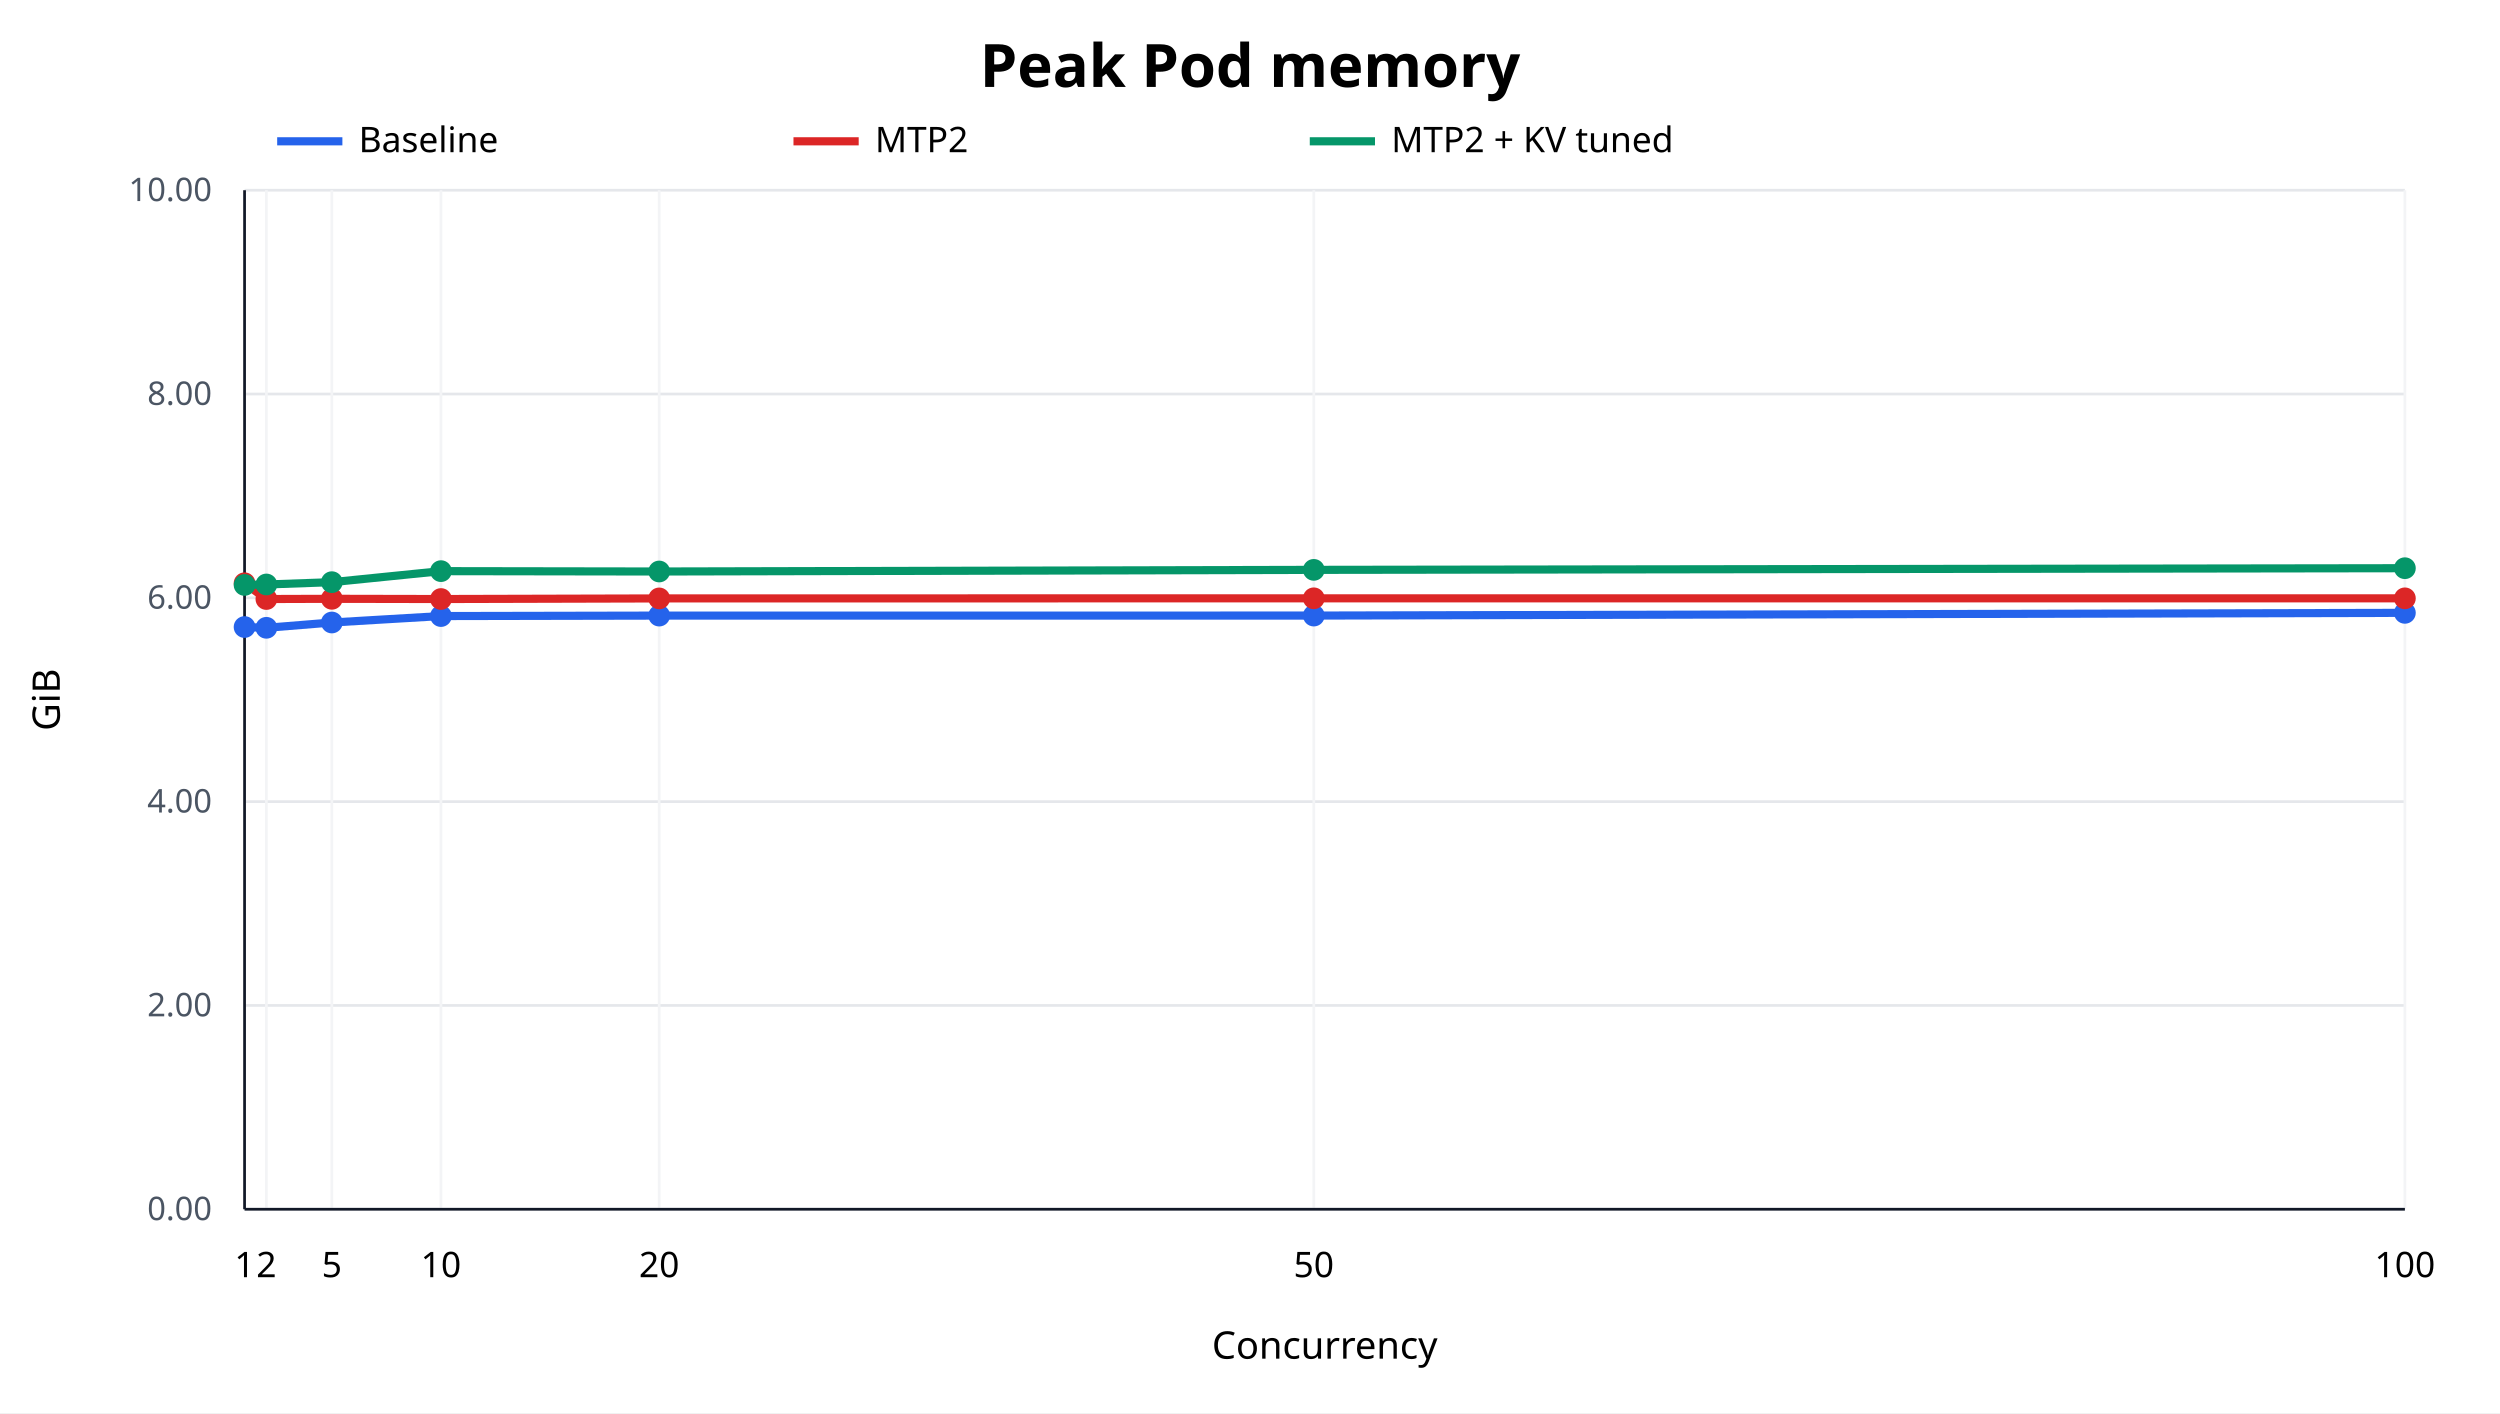
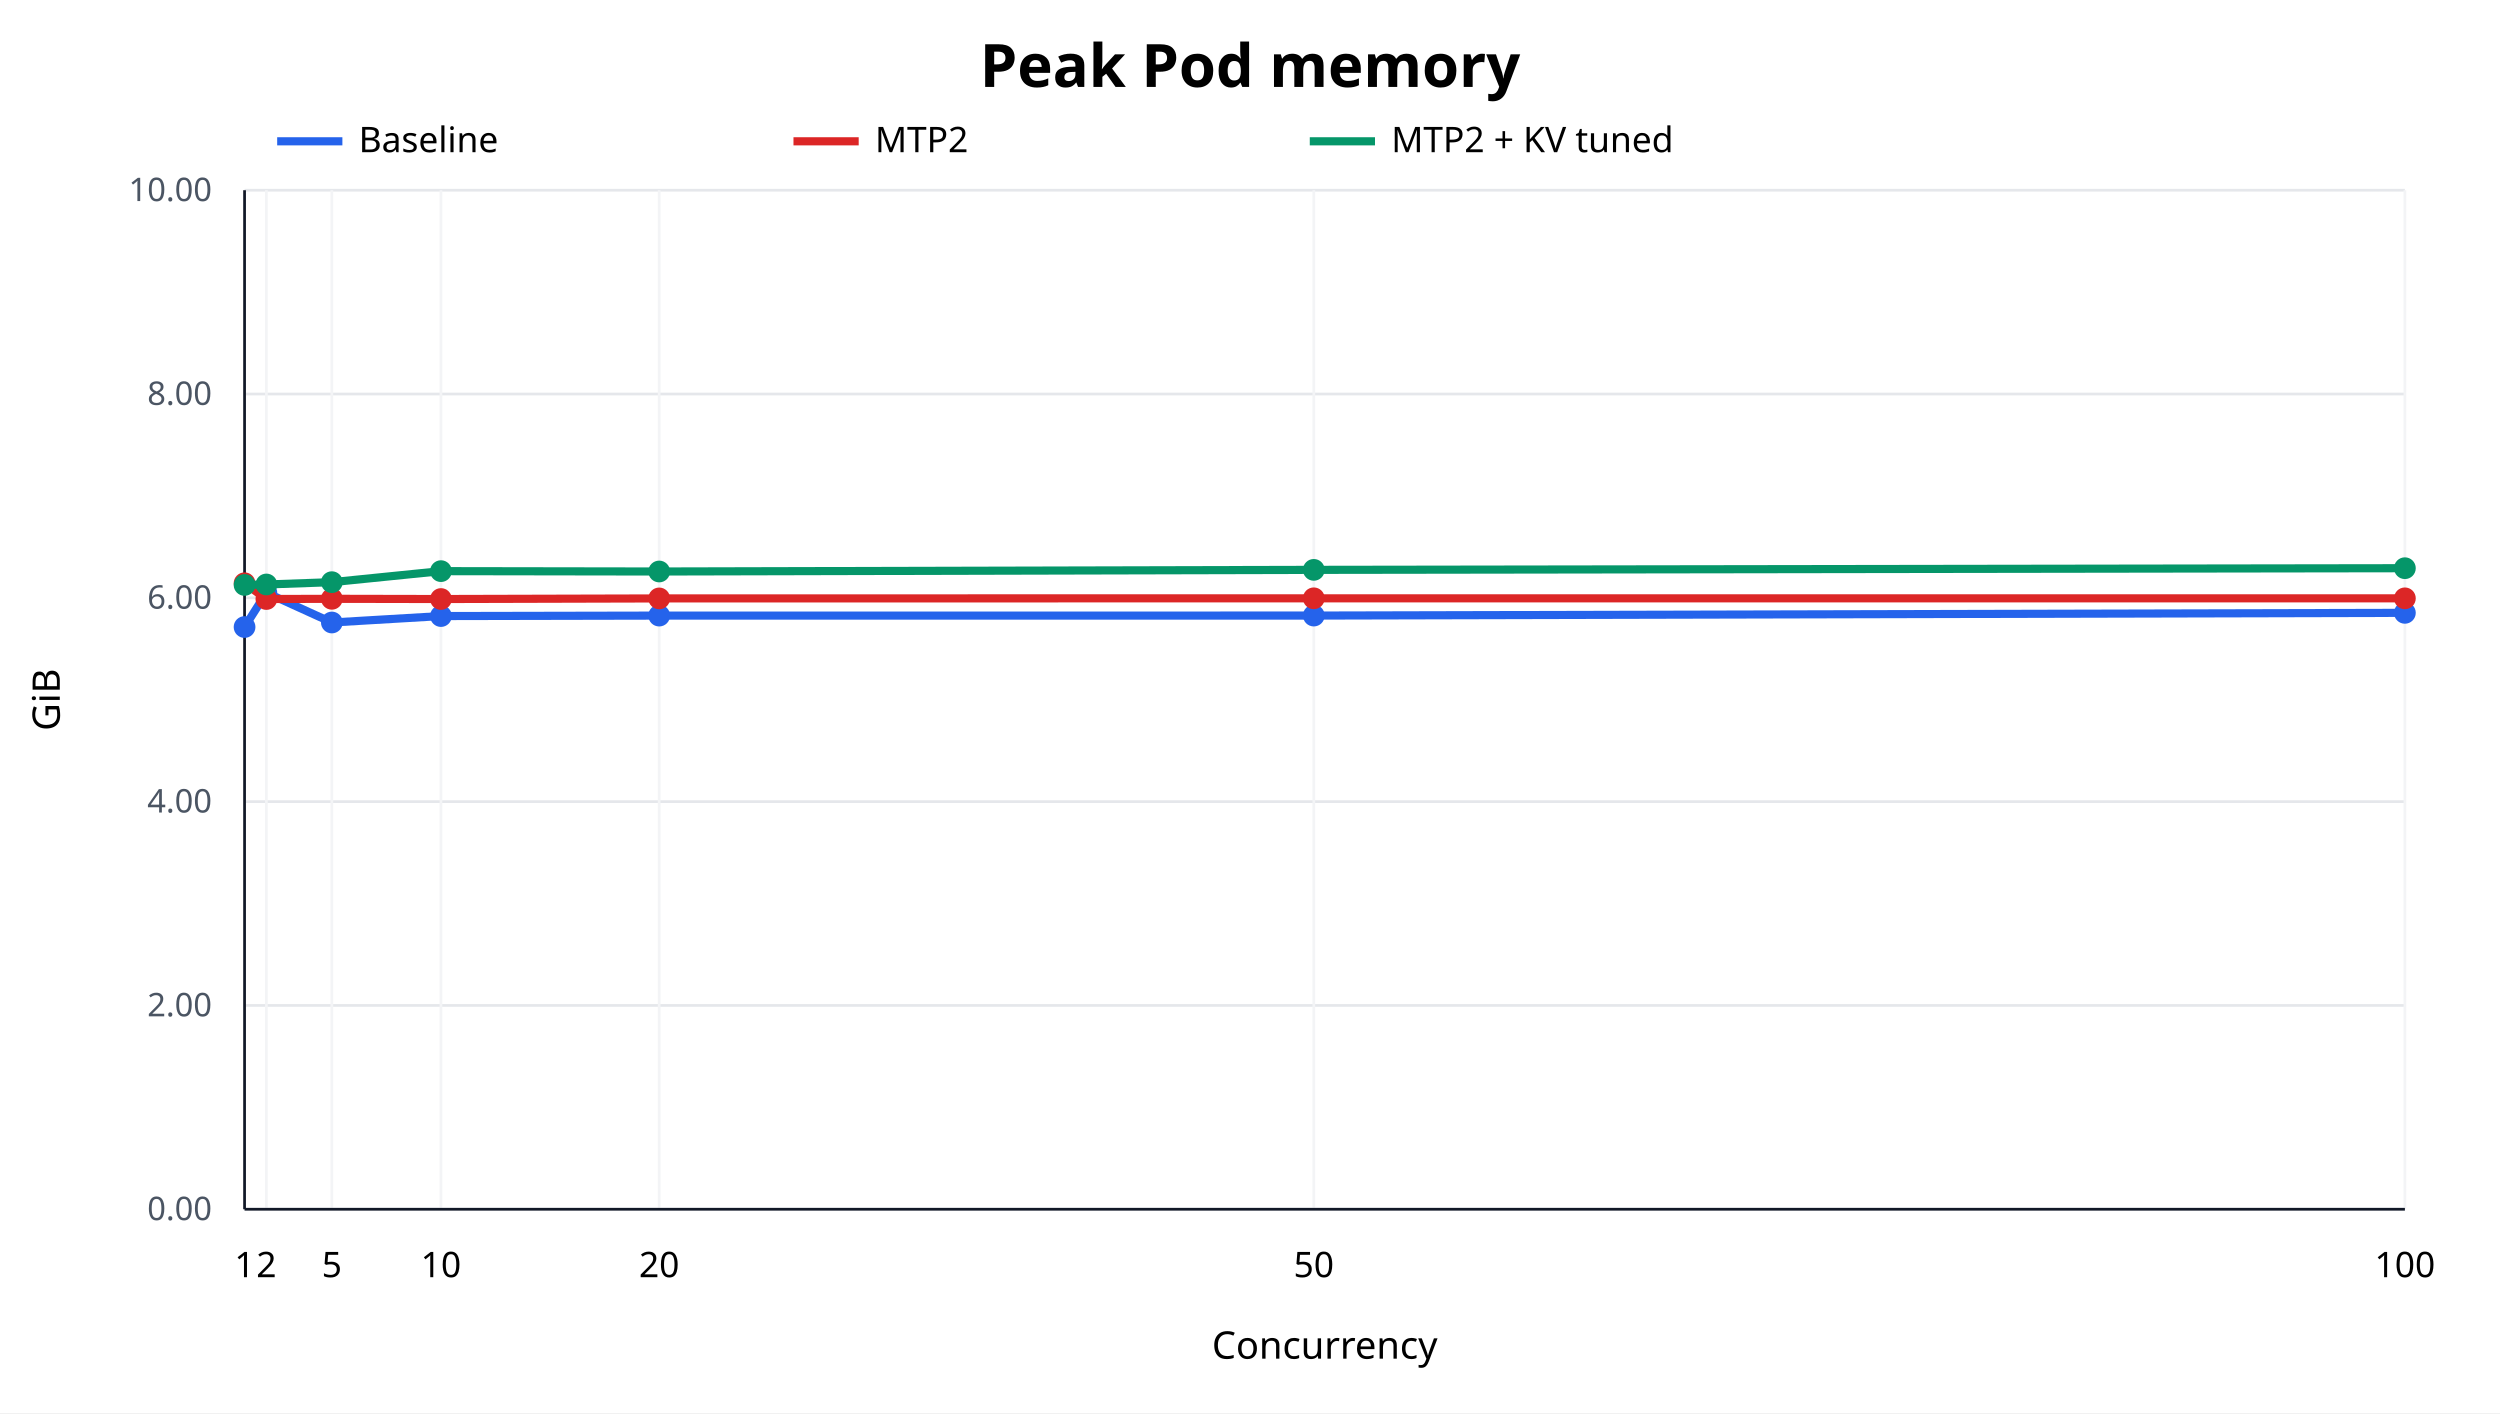
<svg xmlns="http://www.w3.org/2000/svg" width="920" height="520" viewBox="0 0 920 520">
  <rect width="100%" height="100%" fill="white" />
  <text x="460.0" y="32" text-anchor="middle" font-size="22" font-family="sans-serif" font-weight="600">Peak Pod memory</text>
  <line x1="90" y1="445.00" x2="885" y2="445.00" stroke="#e5e7eb" />
  <text x="78" y="449.00" text-anchor="end" font-size="12" font-family="sans-serif" fill="#4b5563">0.00</text>
  <line x1="90" y1="370.00" x2="885" y2="370.00" stroke="#e5e7eb" />
  <text x="78" y="374.00" text-anchor="end" font-size="12" font-family="sans-serif" fill="#4b5563">2.00</text>
  <line x1="90" y1="295.00" x2="885" y2="295.00" stroke="#e5e7eb" />
  <text x="78" y="299.00" text-anchor="end" font-size="12" font-family="sans-serif" fill="#4b5563">4.00</text>
  <line x1="90" y1="220.00" x2="885" y2="220.00" stroke="#e5e7eb" />
  <text x="78" y="224.00" text-anchor="end" font-size="12" font-family="sans-serif" fill="#4b5563">6.00</text>
  <line x1="90" y1="145.00" x2="885" y2="145.00" stroke="#e5e7eb" />
  <text x="78" y="149.00" text-anchor="end" font-size="12" font-family="sans-serif" fill="#4b5563">8.00</text>
  <line x1="90" y1="70.00" x2="885" y2="70.00" stroke="#e5e7eb" />
  <text x="78" y="74.00" text-anchor="end" font-size="12" font-family="sans-serif" fill="#4b5563">10.00</text>
  <line x1="90.00" y1="70" x2="90.00" y2="445" stroke="#f3f4f6" />
  <text x="90.00" y="470" text-anchor="middle" font-size="13" font-family="sans-serif">1</text>
  <line x1="98.03" y1="70" x2="98.03" y2="445" stroke="#f3f4f6" />
  <text x="98.03" y="470" text-anchor="middle" font-size="13" font-family="sans-serif">2</text>
  <line x1="122.12" y1="70" x2="122.12" y2="445" stroke="#f3f4f6" />
  <text x="122.12" y="470" text-anchor="middle" font-size="13" font-family="sans-serif">5</text>
  <line x1="162.27" y1="70" x2="162.27" y2="445" stroke="#f3f4f6" />
  <text x="162.27" y="470" text-anchor="middle" font-size="13" font-family="sans-serif">10</text>
  <line x1="242.58" y1="70" x2="242.58" y2="445" stroke="#f3f4f6" />
  <text x="242.58" y="470" text-anchor="middle" font-size="13" font-family="sans-serif">20</text>
  <line x1="483.48" y1="70" x2="483.48" y2="445" stroke="#f3f4f6" />
  <text x="483.48" y="470" text-anchor="middle" font-size="13" font-family="sans-serif">50</text>
  <line x1="885.00" y1="70" x2="885.00" y2="445" stroke="#f3f4f6" />
  <text x="885.00" y="470" text-anchor="middle" font-size="13" font-family="sans-serif">100</text>
  <line x1="90" y1="70" x2="90" y2="445" stroke="#111827" />
  <line x1="90" y1="445" x2="885" y2="445" stroke="#111827" />
  <text x="487.5" y="500" text-anchor="middle" font-size="14" font-family="sans-serif">Concurrency</text>
  <text transform="translate(22 257.5) rotate(-90)" text-anchor="middle" font-size="14" font-family="sans-serif">GiB</text>
-   <polyline points="90.00,230.75 98.03,231.03 122.12,229.08 162.27,226.71 242.58,226.54 483.48,226.53 885.00,225.53" fill="none" stroke="#2563eb" stroke-width="3" />
+   <polyline points="90.00,230.75 98.03,218.12 122.12,229.08 162.27,226.71 242.58,226.54 483.48,226.53 885.00,225.53" fill="none" stroke="#2563eb" stroke-width="3" />
  <circle cx="90.00" cy="230.75" r="4" fill="#2563eb" />
-   <circle cx="98.03" cy="231.03" r="4" fill="#2563eb" />
+   <circle cx="98.03" cy="218.12" r="4" fill="#2563eb" />
  <circle cx="122.12" cy="229.08" r="4" fill="#2563eb" />
  <circle cx="162.27" cy="226.71" r="4" fill="#2563eb" />
  <circle cx="242.58" cy="226.54" r="4" fill="#2563eb" />
  <circle cx="483.48" cy="226.53" r="4" fill="#2563eb" />
  <circle cx="885.00" cy="225.53" r="4" fill="#2563eb" />
  <line x1="102" y1="52" x2="126" y2="52" stroke="#2563eb" stroke-width="3" />
  <text x="132" y="56" font-size="13" font-family="sans-serif">Baseline</text>
  <polyline points="90.00,214.64 98.03,220.44 122.12,220.36 162.27,220.44 242.58,220.22 483.48,220.18 885.00,220.19" fill="none" stroke="#dc2626" stroke-width="3" />
  <circle cx="90.00" cy="214.64" r="4" fill="#dc2626" />
  <circle cx="98.03" cy="220.44" r="4" fill="#dc2626" />
  <circle cx="122.12" cy="220.36" r="4" fill="#dc2626" />
  <circle cx="162.27" cy="220.44" r="4" fill="#dc2626" />
  <circle cx="242.58" cy="220.22" r="4" fill="#dc2626" />
  <circle cx="483.48" cy="220.18" r="4" fill="#dc2626" />
  <circle cx="885.00" cy="220.19" r="4" fill="#dc2626" />
  <line x1="292" y1="52" x2="316" y2="52" stroke="#dc2626" stroke-width="3" />
  <text x="322" y="56" font-size="13" font-family="sans-serif">MTP2</text>
  <polyline points="90.00,215.26 98.03,215.09 122.12,214.24 162.27,210.18 242.58,210.31 483.48,209.71 885.00,209.10" fill="none" stroke="#059669" stroke-width="3" />
  <circle cx="90.00" cy="215.26" r="4" fill="#059669" />
  <circle cx="98.03" cy="215.09" r="4" fill="#059669" />
  <circle cx="122.12" cy="214.24" r="4" fill="#059669" />
  <circle cx="162.27" cy="210.18" r="4" fill="#059669" />
  <circle cx="242.58" cy="210.31" r="4" fill="#059669" />
  <circle cx="483.48" cy="209.71" r="4" fill="#059669" />
  <circle cx="885.00" cy="209.10" r="4" fill="#059669" />
  <line x1="482" y1="52" x2="506" y2="52" stroke="#059669" stroke-width="3" />
  <text x="512" y="56" font-size="13" font-family="sans-serif">MTP2 + KV tuned</text>
</svg>
